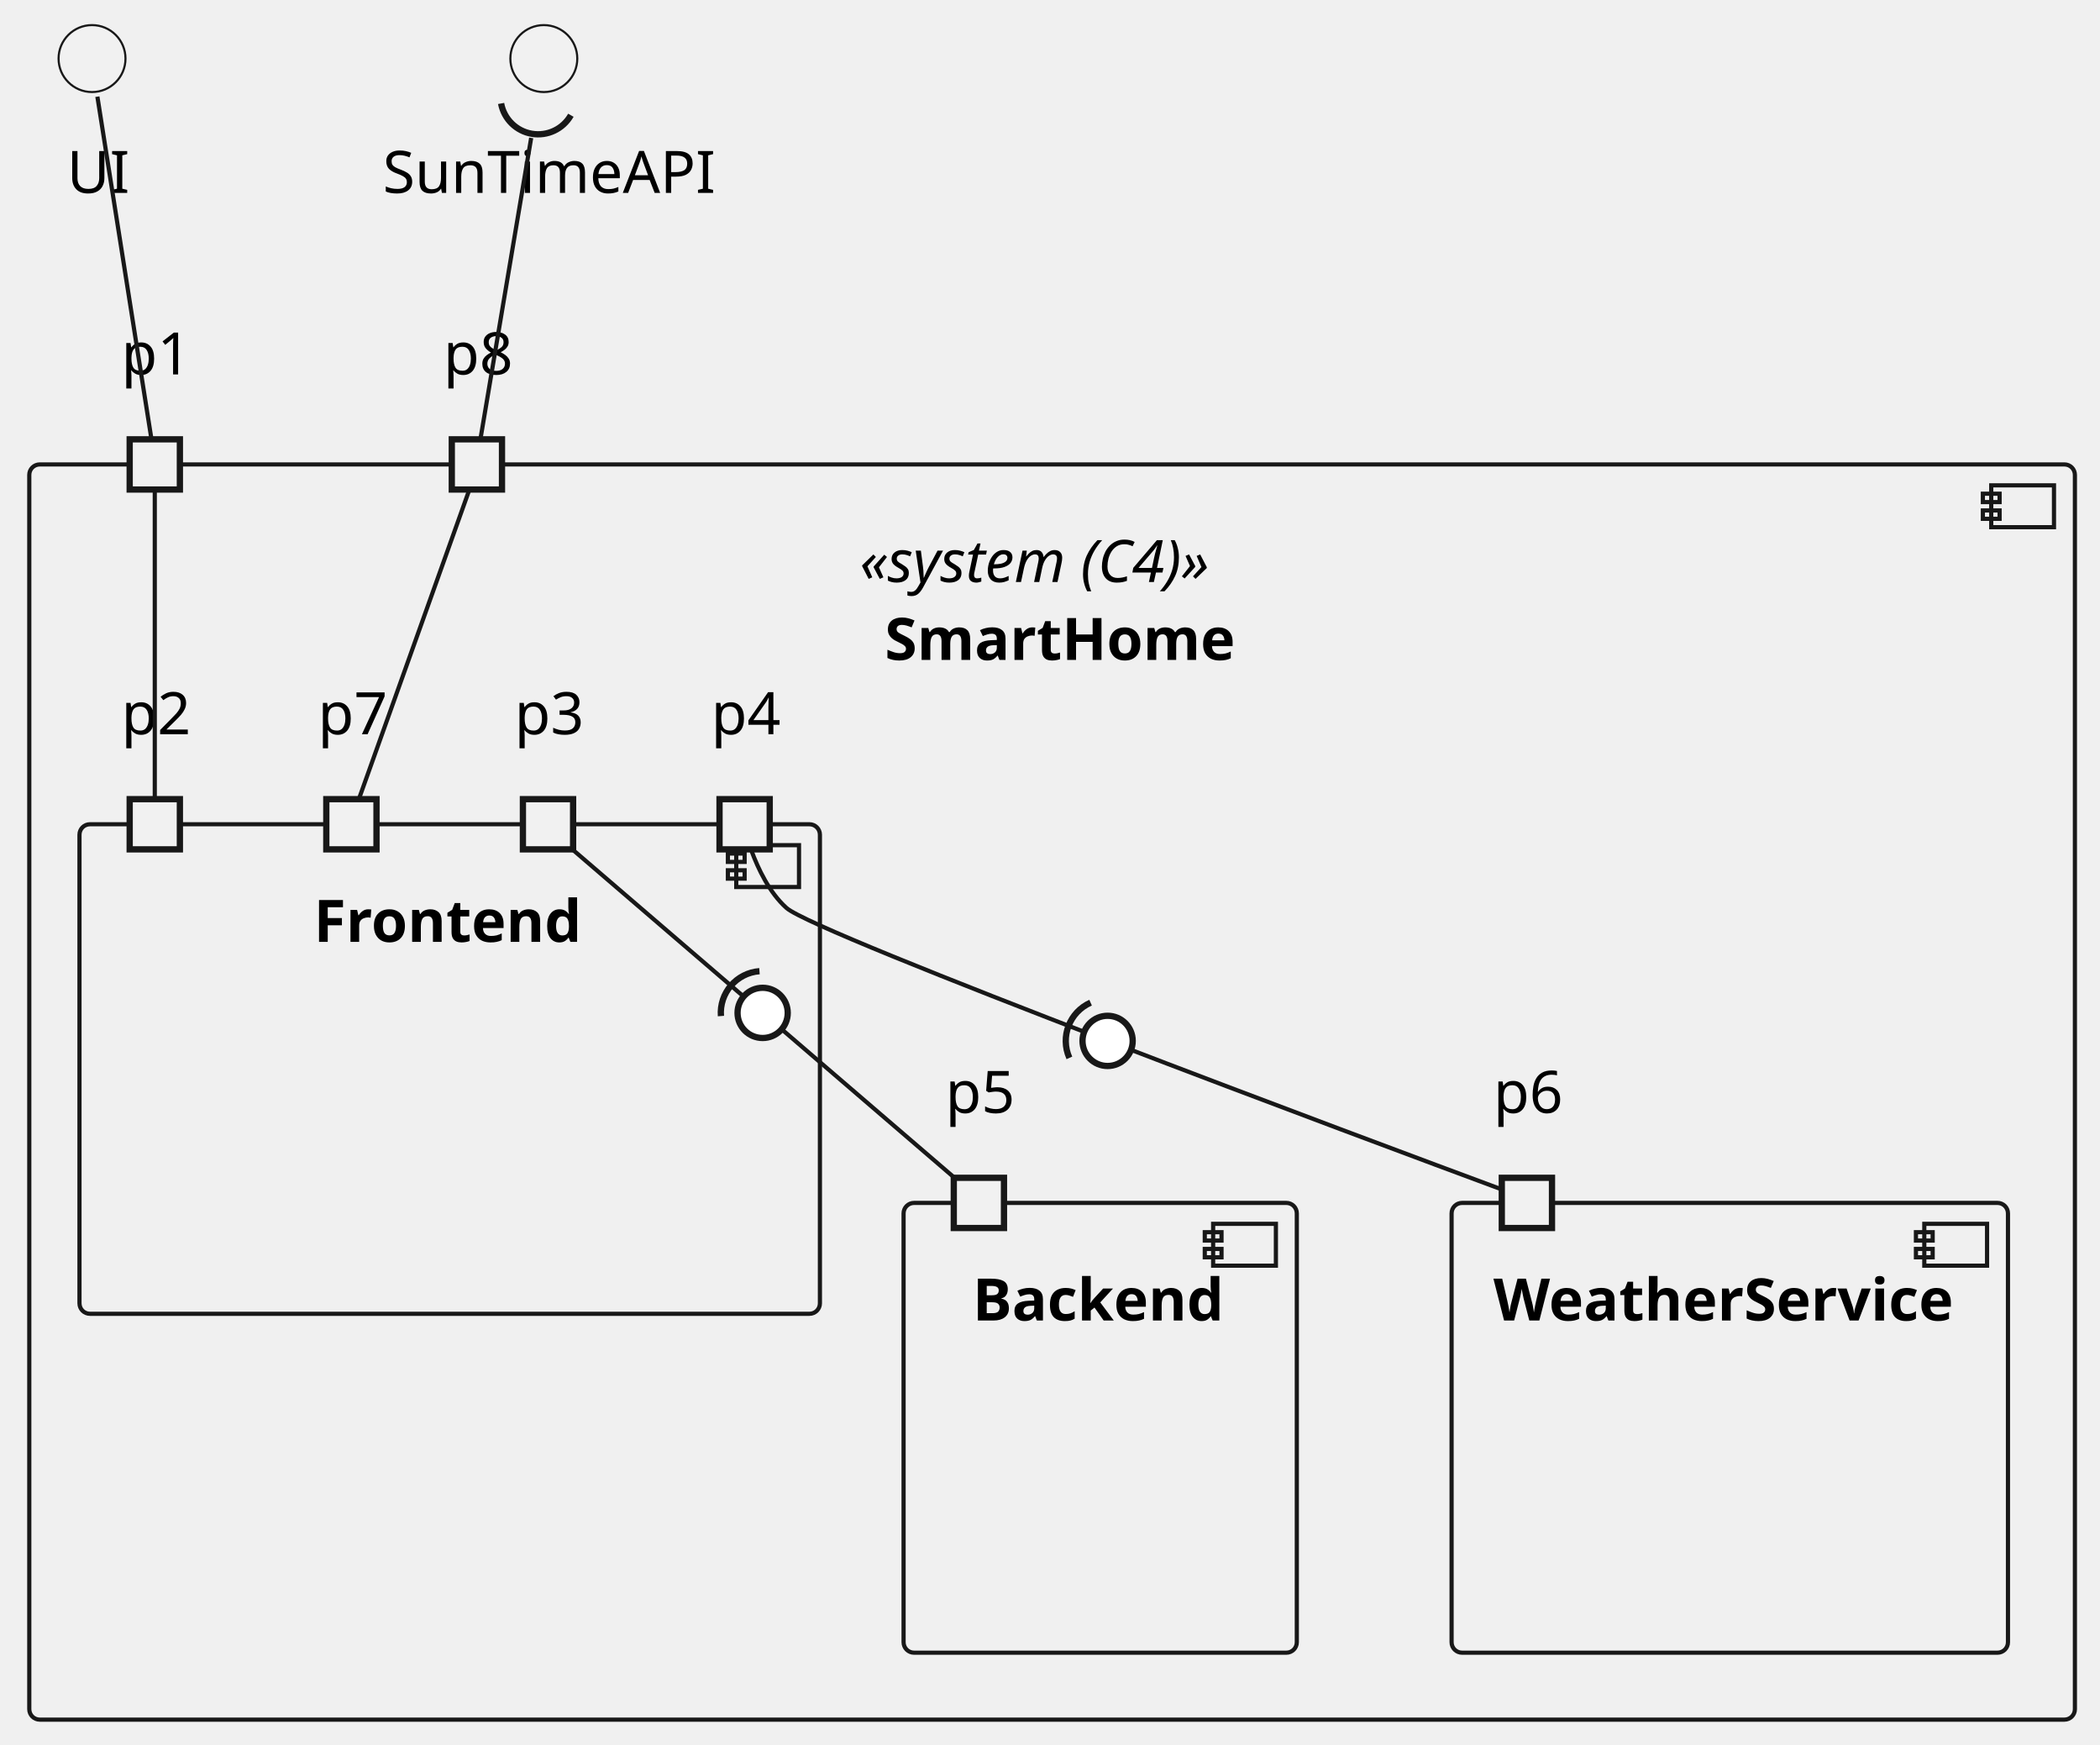
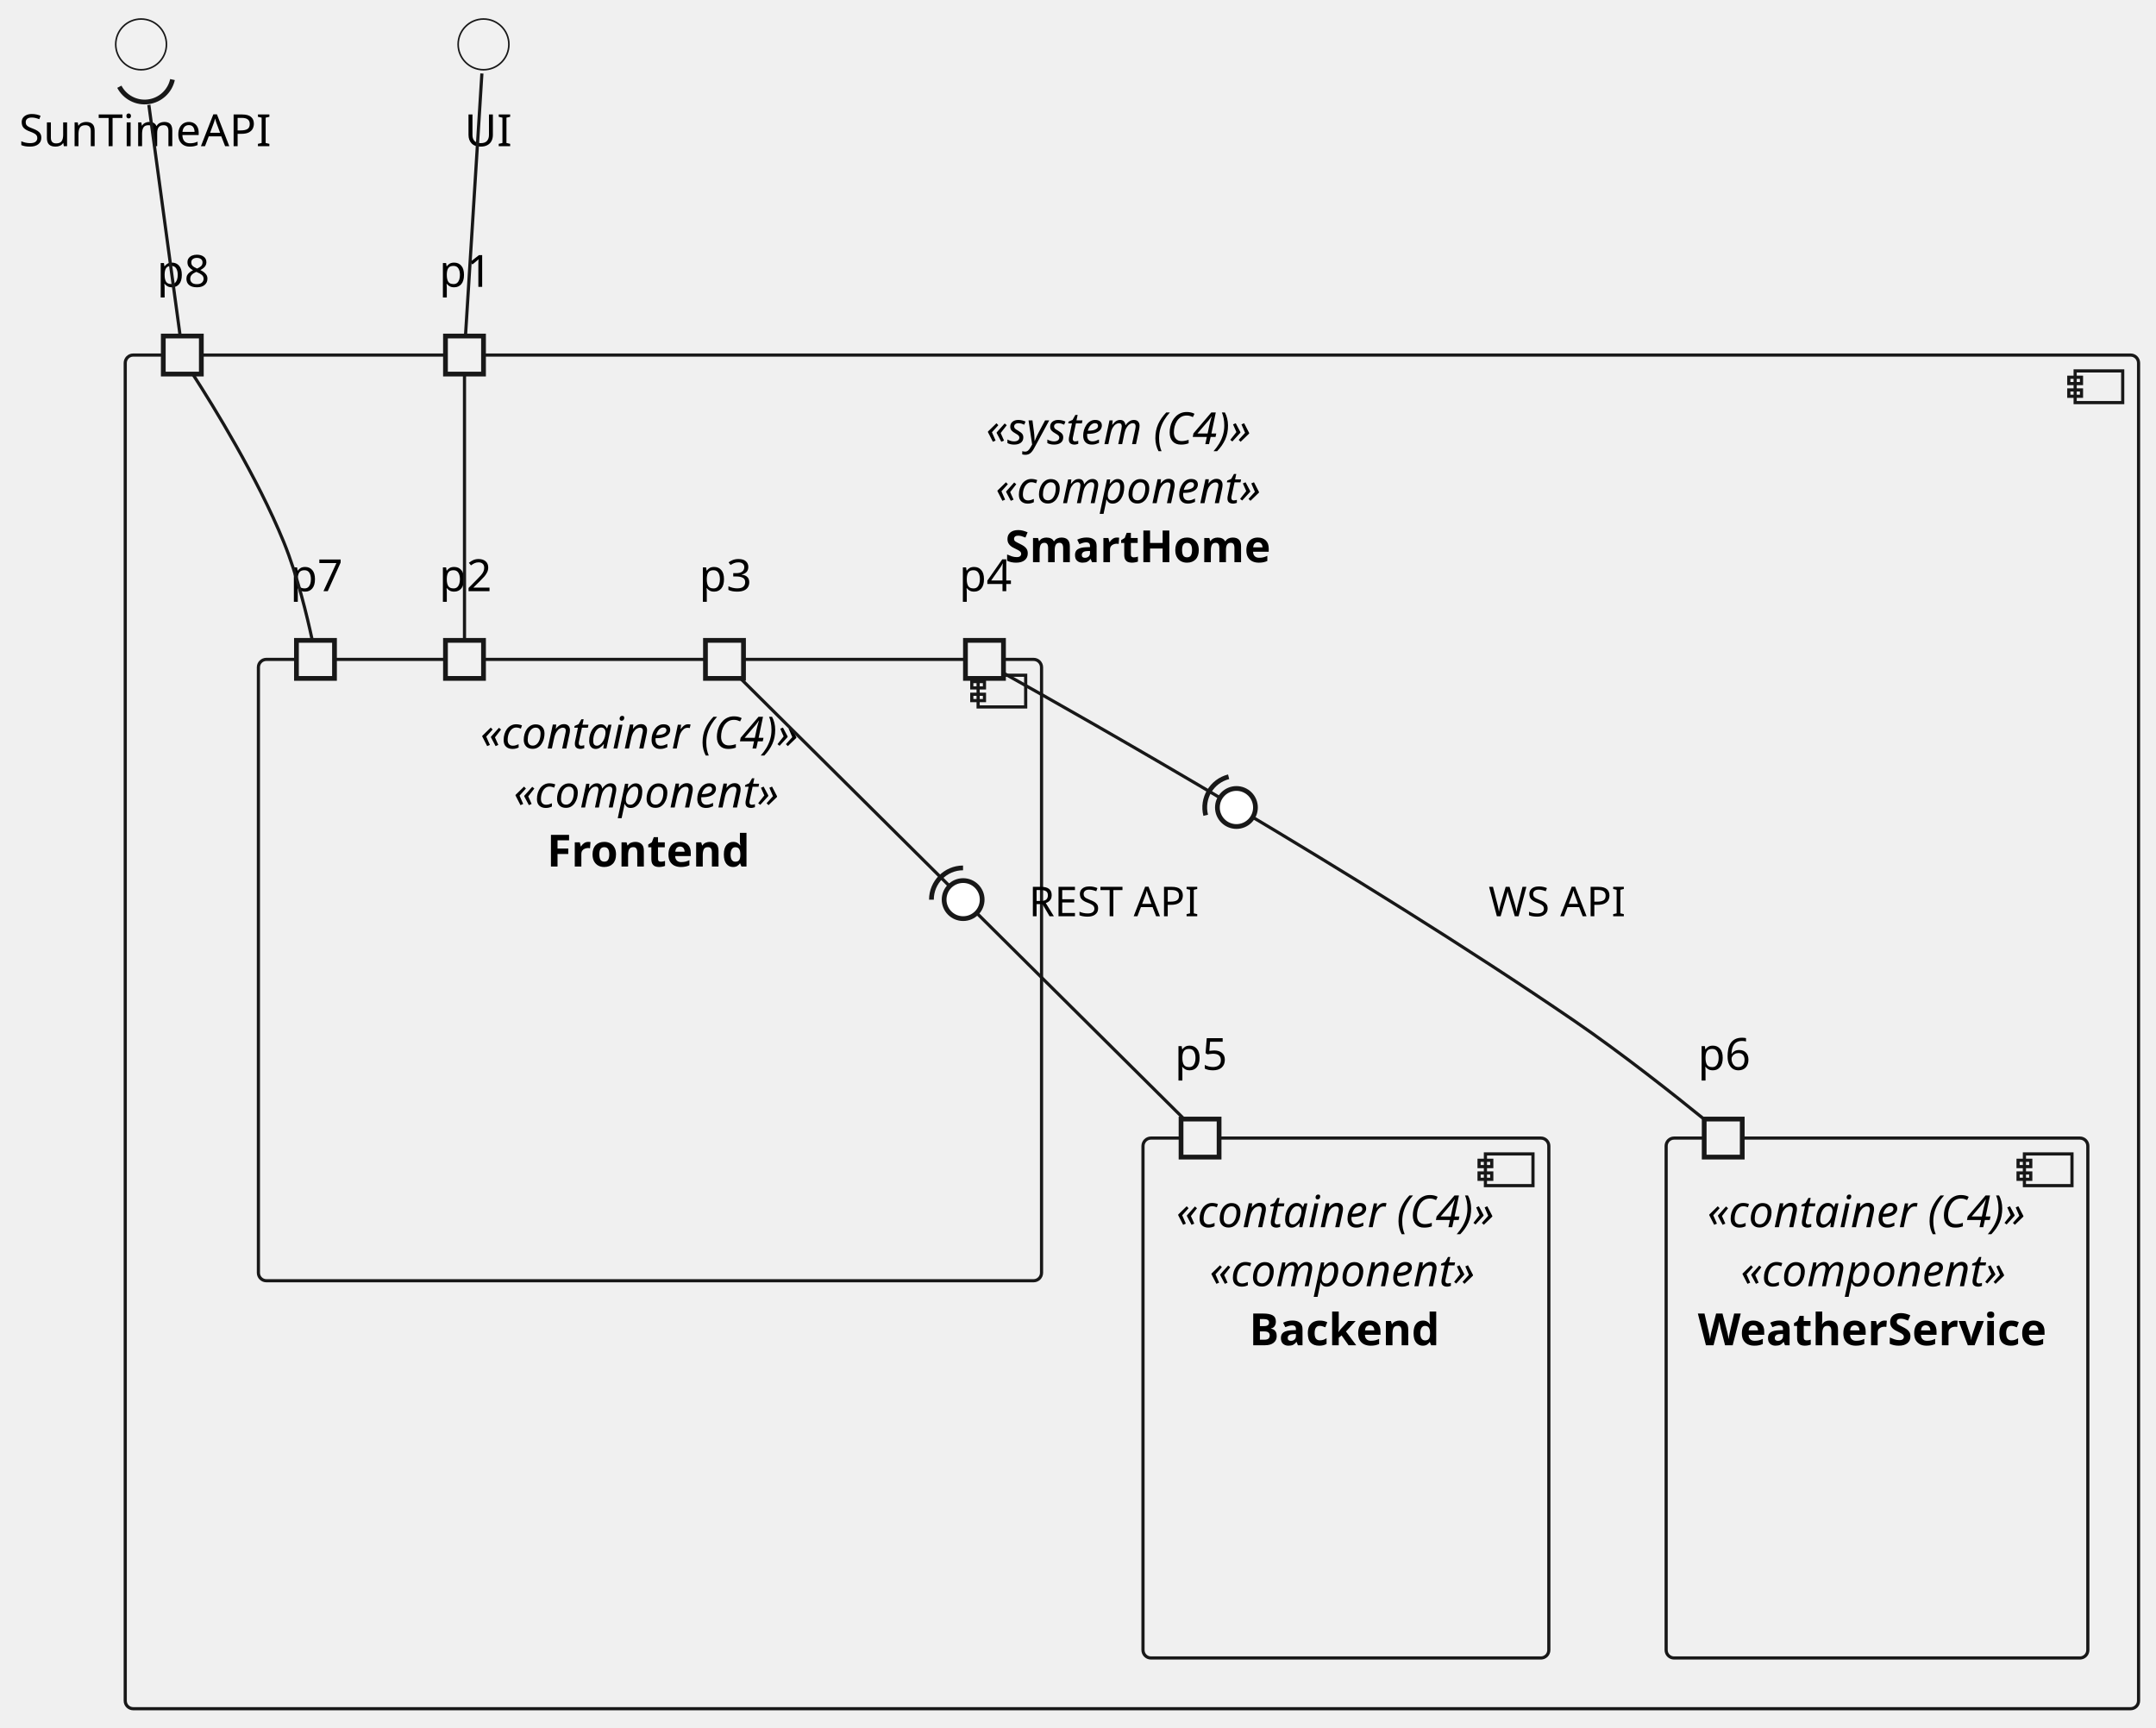
- <svg xmlns="http://www.w3.org/2000/svg" contentStyleType="text/css" height="417px" preserveAspectRatio="none" style="width:502px;height:417px;background:#FFFFFF;" version="1.1" viewBox="0 0 502 417" width="502px" zoomAndPan="magnify">
+ <svg xmlns="http://www.w3.org/2000/svg" contentStyleType="text/css" height="545px" preserveAspectRatio="none" style="width:680px;height:545px;background:#FFFFFF;" version="1.1" viewBox="0 0 680 545" width="680px" zoomAndPan="magnify">
  <defs />
  <g>
    <g id="cluster_SmartHome">
-       <rect fill="none" height="300" rx="2.5" ry="2.5" style="stroke:#181818;stroke-width:1.0;" width="489" x="7" y="111" />
-       <rect fill="none" height="10" style="stroke:#181818;stroke-width:1.0;" width="15" x="476" y="116" />
-       <rect fill="none" height="2" style="stroke:#181818;stroke-width:1.0;" width="4" x="474" y="118" />
-       <rect fill="none" height="2" style="stroke:#181818;stroke-width:1.0;" width="4" x="474" y="122" />
-       <text fill="#000000" font-family="sans-serif" font-size="14" font-style="italic" lengthAdjust="spacing" textLength="92" x="205.5" y="139.107">«system (C4)»</text>
-       <text fill="#000000" font-family="sans-serif" font-size="14" font-weight="bold" lengthAdjust="spacing" textLength="80" x="211.5" y="157.728">SmartHome</text>
+       <rect fill="none" height="427" rx="2.5" ry="2.5" style="stroke:#181818;stroke-width:1.0;" width="635" x="39.5" y="112" />
+       <rect fill="none" height="10" style="stroke:#181818;stroke-width:1.0;" width="15" x="654.5" y="117" />
+       <rect fill="none" height="2" style="stroke:#181818;stroke-width:1.0;" width="4" x="652.5" y="119" />
+       <rect fill="none" height="2" style="stroke:#181818;stroke-width:1.0;" width="4" x="652.5" y="123" />
+       <text fill="#000000" font-family="sans-serif" font-size="14" font-style="italic" lengthAdjust="spacing" textLength="92" x="311" y="140.107">«system (C4)»</text>
+       <text fill="#000000" font-family="sans-serif" font-size="14" font-style="italic" lengthAdjust="spacing" textLength="86" x="314" y="158.728">«component»</text>
+       <text fill="#000000" font-family="sans-serif" font-size="14" font-weight="bold" lengthAdjust="spacing" textLength="80" x="317" y="177.35">SmartHome</text>
    </g>
    <g id="cluster_Frontend">
-       <rect fill="none" height="117" rx="2.5" ry="2.5" style="stroke:#181818;stroke-width:1.0;" width="177" x="19" y="197" />
-       <rect fill="none" height="10" style="stroke:#181818;stroke-width:1.0;" width="15" x="176" y="202" />
-       <rect fill="none" height="2" style="stroke:#181818;stroke-width:1.0;" width="4" x="174" y="204" />
-       <rect fill="none" height="2" style="stroke:#181818;stroke-width:1.0;" width="4" x="174" y="208" />
-       <text fill="#000000" font-family="sans-serif" font-size="14" font-weight="bold" lengthAdjust="spacing" textLength="65" x="75" y="225.107">Frontend</text>
+       <rect fill="none" height="196" rx="2.5" ry="2.5" style="stroke:#181818;stroke-width:1.0;" width="247" x="81.5" y="208" />
+       <rect fill="none" height="10" style="stroke:#181818;stroke-width:1.0;" width="15" x="308.5" y="213" />
+       <rect fill="none" height="2" style="stroke:#181818;stroke-width:1.0;" width="4" x="306.5" y="215" />
+       <rect fill="none" height="2" style="stroke:#181818;stroke-width:1.0;" width="4" x="306.5" y="219" />
+       <text fill="#000000" font-family="sans-serif" font-size="14" font-style="italic" lengthAdjust="spacing" textLength="107" x="151.5" y="236.107">«container (C4)»</text>
+       <text fill="#000000" font-family="sans-serif" font-size="14" font-style="italic" lengthAdjust="spacing" textLength="86" x="162" y="254.728">«component»</text>
+       <text fill="#000000" font-family="sans-serif" font-size="14" font-weight="bold" lengthAdjust="spacing" textLength="65" x="172.5" y="273.35">Frontend</text>
    </g>
    <g id="cluster_Backend">
-       <rect fill="none" height="107.5" rx="2.5" ry="2.5" style="stroke:#181818;stroke-width:1.0;" width="94" x="216" y="287.5" />
-       <rect fill="none" height="10" style="stroke:#181818;stroke-width:1.0;" width="15" x="290" y="292.5" />
-       <rect fill="none" height="2" style="stroke:#181818;stroke-width:1.0;" width="4" x="288" y="294.5" />
-       <rect fill="none" height="2" style="stroke:#181818;stroke-width:1.0;" width="4" x="288" y="298.5" />
-       <text fill="#000000" font-family="sans-serif" font-size="14" font-weight="bold" lengthAdjust="spacing" textLength="61" x="232.5" y="315.607">Backend</text>
+       <rect fill="none" height="164" rx="2.5" ry="2.5" style="stroke:#181818;stroke-width:1.0;" width="128" x="360.5" y="359" />
+       <rect fill="none" height="10" style="stroke:#181818;stroke-width:1.0;" width="15" x="468.5" y="364" />
+       <rect fill="none" height="2" style="stroke:#181818;stroke-width:1.0;" width="4" x="466.5" y="366" />
+       <rect fill="none" height="2" style="stroke:#181818;stroke-width:1.0;" width="4" x="466.5" y="370" />
+       <text fill="#000000" font-family="sans-serif" font-size="14" font-style="italic" lengthAdjust="spacing" textLength="107" x="371" y="387.107">«container (C4)»</text>
+       <text fill="#000000" font-family="sans-serif" font-size="14" font-style="italic" lengthAdjust="spacing" textLength="86" x="381.5" y="405.728">«component»</text>
+       <text fill="#000000" font-family="sans-serif" font-size="14" font-weight="bold" lengthAdjust="spacing" textLength="61" x="394" y="424.35">Backend</text>
    </g>
    <g id="cluster_WeatherService">
-       <rect fill="none" height="107.5" rx="2.5" ry="2.5" style="stroke:#181818;stroke-width:1.0;" width="133" x="347" y="287.5" />
-       <rect fill="none" height="10" style="stroke:#181818;stroke-width:1.0;" width="15" x="460" y="292.5" />
-       <rect fill="none" height="2" style="stroke:#181818;stroke-width:1.0;" width="4" x="458" y="294.5" />
-       <rect fill="none" height="2" style="stroke:#181818;stroke-width:1.0;" width="4" x="458" y="298.5" />
-       <text fill="#000000" font-family="sans-serif" font-size="14" font-weight="bold" lengthAdjust="spacing" textLength="113" x="357" y="315.607">WeatherService</text>
+       <rect fill="none" height="164" rx="2.5" ry="2.5" style="stroke:#181818;stroke-width:1.0;" width="133" x="525.5" y="359" />
+       <rect fill="none" height="10" style="stroke:#181818;stroke-width:1.0;" width="15" x="638.5" y="364" />
+       <rect fill="none" height="2" style="stroke:#181818;stroke-width:1.0;" width="4" x="636.5" y="366" />
+       <rect fill="none" height="2" style="stroke:#181818;stroke-width:1.0;" width="4" x="636.5" y="370" />
+       <text fill="#000000" font-family="sans-serif" font-size="14" font-style="italic" lengthAdjust="spacing" textLength="107" x="538.5" y="387.107">«container (C4)»</text>
+       <text fill="#000000" font-family="sans-serif" font-size="14" font-style="italic" lengthAdjust="spacing" textLength="86" x="549" y="405.728">«component»</text>
+       <text fill="#000000" font-family="sans-serif" font-size="14" font-weight="bold" lengthAdjust="spacing" textLength="113" x="535.5" y="424.35">WeatherService</text>
    </g>
-     <text fill="#000000" font-family="sans-serif" font-size="14" lengthAdjust="spacing" textLength="16" x="29" y="89.486">p1</text>
-     <rect fill="#F1F1F1" height="12" style="stroke:#181818;stroke-width:1.5;" width="12" x="31" y="105" />
-     <text fill="#000000" font-family="sans-serif" font-size="14" lengthAdjust="spacing" textLength="16" x="106" y="89.486">p8</text>
-     <rect fill="#F1F1F1" height="12" style="stroke:#181818;stroke-width:1.5;" width="12" x="108" y="105" />
-     <text fill="#000000" font-family="sans-serif" font-size="14" lengthAdjust="spacing" textLength="16" x="29" y="175.486">p2</text>
-     <rect fill="#F1F1F1" height="12" style="stroke:#181818;stroke-width:1.5;" width="12" x="31" y="191" />
-     <text fill="#000000" font-family="sans-serif" font-size="14" lengthAdjust="spacing" textLength="16" x="123" y="175.486">p3</text>
-     <rect fill="#F1F1F1" height="12" style="stroke:#181818;stroke-width:1.5;" width="12" x="125" y="191" />
-     <text fill="#000000" font-family="sans-serif" font-size="14" lengthAdjust="spacing" textLength="16" x="170" y="175.486">p4</text>
-     <rect fill="#F1F1F1" height="12" style="stroke:#181818;stroke-width:1.5;" width="12" x="172" y="191" />
-     <text fill="#000000" font-family="sans-serif" font-size="14" lengthAdjust="spacing" textLength="16" x="76" y="175.486">p7</text>
-     <rect fill="#F1F1F1" height="12" style="stroke:#181818;stroke-width:1.5;" width="12" x="78" y="191" />
-     <text fill="#000000" font-family="sans-serif" font-size="14" lengthAdjust="spacing" textLength="16" x="226" y="265.986">p5</text>
-     <rect fill="#F1F1F1" height="12" style="stroke:#181818;stroke-width:1.5;" width="12" x="228" y="281.5" />
-     <text fill="#000000" font-family="sans-serif" font-size="14" lengthAdjust="spacing" textLength="16" x="357" y="265.986">p6</text>
-     <rect fill="#F1F1F1" height="12" style="stroke:#181818;stroke-width:1.5;" width="12" x="359" y="281.5" />
+     <text fill="#000000" font-family="sans-serif" font-size="14" lengthAdjust="spacing" textLength="16" x="138.5" y="90.486">p1</text>
+     <rect fill="#F1F1F1" height="12" style="stroke:#181818;stroke-width:1.5;" width="12" x="140.5" y="106" />
+     <text fill="#000000" font-family="sans-serif" font-size="14" lengthAdjust="spacing" textLength="16" x="49.5" y="90.486">p8</text>
+     <rect fill="#F1F1F1" height="12" style="stroke:#181818;stroke-width:1.5;" width="12" x="51.5" y="106" />
+     <text fill="#000000" font-family="sans-serif" font-size="14" lengthAdjust="spacing" textLength="16" x="138.5" y="186.486">p2</text>
+     <rect fill="#F1F1F1" height="12" style="stroke:#181818;stroke-width:1.5;" width="12" x="140.5" y="202" />
+     <text fill="#000000" font-family="sans-serif" font-size="14" lengthAdjust="spacing" textLength="16" x="220.5" y="186.486">p3</text>
+     <rect fill="#F1F1F1" height="12" style="stroke:#181818;stroke-width:1.5;" width="12" x="222.5" y="202" />
+     <text fill="#000000" font-family="sans-serif" font-size="14" lengthAdjust="spacing" textLength="16" x="302.5" y="186.486">p4</text>
+     <rect fill="#F1F1F1" height="12" style="stroke:#181818;stroke-width:1.5;" width="12" x="304.5" y="202" />
+     <text fill="#000000" font-family="sans-serif" font-size="14" lengthAdjust="spacing" textLength="16" x="91.5" y="186.486">p7</text>
+     <rect fill="#F1F1F1" height="12" style="stroke:#181818;stroke-width:1.5;" width="12" x="93.5" y="202" />
+     <text fill="#000000" font-family="sans-serif" font-size="14" lengthAdjust="spacing" textLength="16" x="370.5" y="337.486">p5</text>
+     <rect fill="#F1F1F1" height="12" style="stroke:#181818;stroke-width:1.5;" width="12" x="372.5" y="353" />
+     <text fill="#000000" font-family="sans-serif" font-size="14" lengthAdjust="spacing" textLength="16" x="535.5" y="337.486">p6</text>
+     <rect fill="#F1F1F1" height="12" style="stroke:#181818;stroke-width:1.5;" width="12" x="537.5" y="353" />
    <g id="elem_UI">
-       <ellipse cx="22" cy="14" fill="#F1F1F1" rx="8" ry="8" style="stroke:#181818;stroke-width:0.5;" />
-       <text fill="#000000" font-family="sans-serif" font-size="14" lengthAdjust="spacing" textLength="12" x="16" y="46.107">UI</text>
+       <ellipse cx="152.5" cy="14" fill="#F1F1F1" rx="8" ry="8" style="stroke:#181818;stroke-width:0.5;" />
+       <text fill="#000000" font-family="sans-serif" font-size="14" lengthAdjust="spacing" textLength="12" x="146.5" y="46.107">UI</text>
    </g>
    <g id="elem_SunTimeAPI">
-       <ellipse cx="130" cy="14" fill="#F1F1F1" rx="8" ry="8" style="stroke:#181818;stroke-width:0.5;" />
-       <text fill="#000000" font-family="sans-serif" font-size="14" lengthAdjust="spacing" textLength="77" x="91.5" y="46.107">SunTimeAPI</text>
+       <ellipse cx="44.5" cy="14" fill="#F1F1F1" rx="8" ry="8" style="stroke:#181818;stroke-width:0.5;" />
+       <text fill="#000000" font-family="sans-serif" font-size="14" lengthAdjust="spacing" textLength="77" x="6" y="46.107">SunTimeAPI</text>
    </g>
    <g id="link_UI_p1">
-       <path d="M23.28,23.1 C26.28,42.12 33.72,89.23 36.19,104.87 " fill="none" id="UI-p1" style="stroke:#181818;stroke-width:1.0;" />
+       <path d="M151.99,23.18 C150.79,42.41 147.81,90.02 146.82,105.81 " fill="none" id="UI-p1" style="stroke:#181818;stroke-width:1.0;" />
    </g>
    <g id="link_p1_p2">
-       <path d="M37,117 C37,131.84 37,175.49 37,190.7 " fill="none" id="p1-p2" style="stroke:#181818;stroke-width:1.0;" />
+       <path d="M146.5,118.05 C146.5,134.38 146.5,185.56 146.5,201.92 " fill="none" id="p1-p2" style="stroke:#181818;stroke-width:1.0;" />
    </g>
    <g id="link_p3_p5">
-       <path d="M136.83,203.01 C154.88,218.52 209.67,265.6 227.97,281.32 " fill="none" id="p3-p5" style="stroke:#181818;stroke-width:1.0;" />
-       <path d="M181.551,232.115 A10,10 0 0 0 172.335 242.841" fill="none" style="stroke:#181818;stroke-width:1.5;" />
-       <ellipse cx="182.306" cy="242.086" fill="#FFFFFF" rx="6" ry="6" style="stroke:#181818;stroke-width:1.5;" />
+       <path d="M233.84,214.3 C257.22,237.53 350.44,330.13 373.38,352.91 " fill="none" id="p3-p5" style="stroke:#181818;stroke-width:1.0;" />
+       <text fill="#000000" font-family="sans-serif" font-size="13" lengthAdjust="spacing" textLength="59" x="324.5" y="289.028">REST API</text>
+       <path d="M303.742,273.774 A10,10 0 0 0 293.775 283.807" fill="none" style="stroke:#181818;stroke-width:1.5;" />
+       <ellipse cx="303.775" cy="283.774" fill="#FFFFFF" rx="6" ry="6" style="stroke:#181818;stroke-width:1.5;" />
    </g>
    <g id="link_p4_p6">
-       <path d="M179.64,203.33 C181.19,207.54 183.89,213.32 188,217 C194.98,223.25 328.75,273.06 358.97,284.27 " fill="none" id="p4-p6" style="stroke:#181818;stroke-width:1.0;" />
-       <path d="M260.705,239.638 A10,10 0 0 0 255.633 252.84" fill="none" style="stroke:#181818;stroke-width:1.5;" />
-       <ellipse cx="264.77" cy="248.775" fill="#FFFFFF" rx="6" ry="6" style="stroke:#181818;stroke-width:1.5;" />
+       <path d="M316.75,212.47 C340.64,225.8 428.2,275.29 496.5,322 C511.6,332.33 528.43,345.7 537.28,352.89 " fill="none" id="p4-p6" style="stroke:#181818;stroke-width:1.0;" />
+       <text fill="#000000" font-family="sans-serif" font-size="13" lengthAdjust="spacing" textLength="47" x="469.5" y="289.028">WS API</text>
+       <path d="M387.509,245.025 A10,10 0 0 0 380.279 257.179" fill="none" style="stroke:#181818;stroke-width:1.5;" />
+       <ellipse cx="389.971" cy="254.718" fill="#FFFFFF" rx="6" ry="6" style="stroke:#181818;stroke-width:1.5;" />
    </g>
    <g id="link_p7_p8">
-       <path d="M85.89,190.7 C91.32,175.49 106.92,131.84 112.21,117 " fill="none" id="p7-p8" style="stroke:#181818;stroke-width:1.0;" />
+       <path d="M98.44,201.75 C96.92,194.62 93.81,181.57 89.5,171 C81.16,150.56 67.33,128.15 60.94,118.23 " fill="none" id="p7-p8" style="stroke:#181818;stroke-width:1.0;" />
    </g>
    <g id="link_SunTimeAPI_p8">
-       <path d="M126.976,32.961 C123.766,51.981 117.5,89.23 114.86,104.87 " fill="none" id="SunTimeAPI-backto-p8" style="stroke:#181818;stroke-width:1.0;" />
-       <path d="M119.788,24.728 A9,9 0 0 0 136.467 27.543" fill="none" style="stroke:#181818;stroke-width:1.5;" />
+       <path d="M46.95,33.09 C49.55,52.32 54.66,90.02 56.8,105.81 " fill="none" id="SunTimeAPI-backto-p8" style="stroke:#181818;stroke-width:1.0;" />
+       <path d="M37.642,27.364 A9,9 0 0 0 54.403 25.097" fill="none" style="stroke:#181818;stroke-width:1.5;" />
    </g>
  </g>
</svg>
